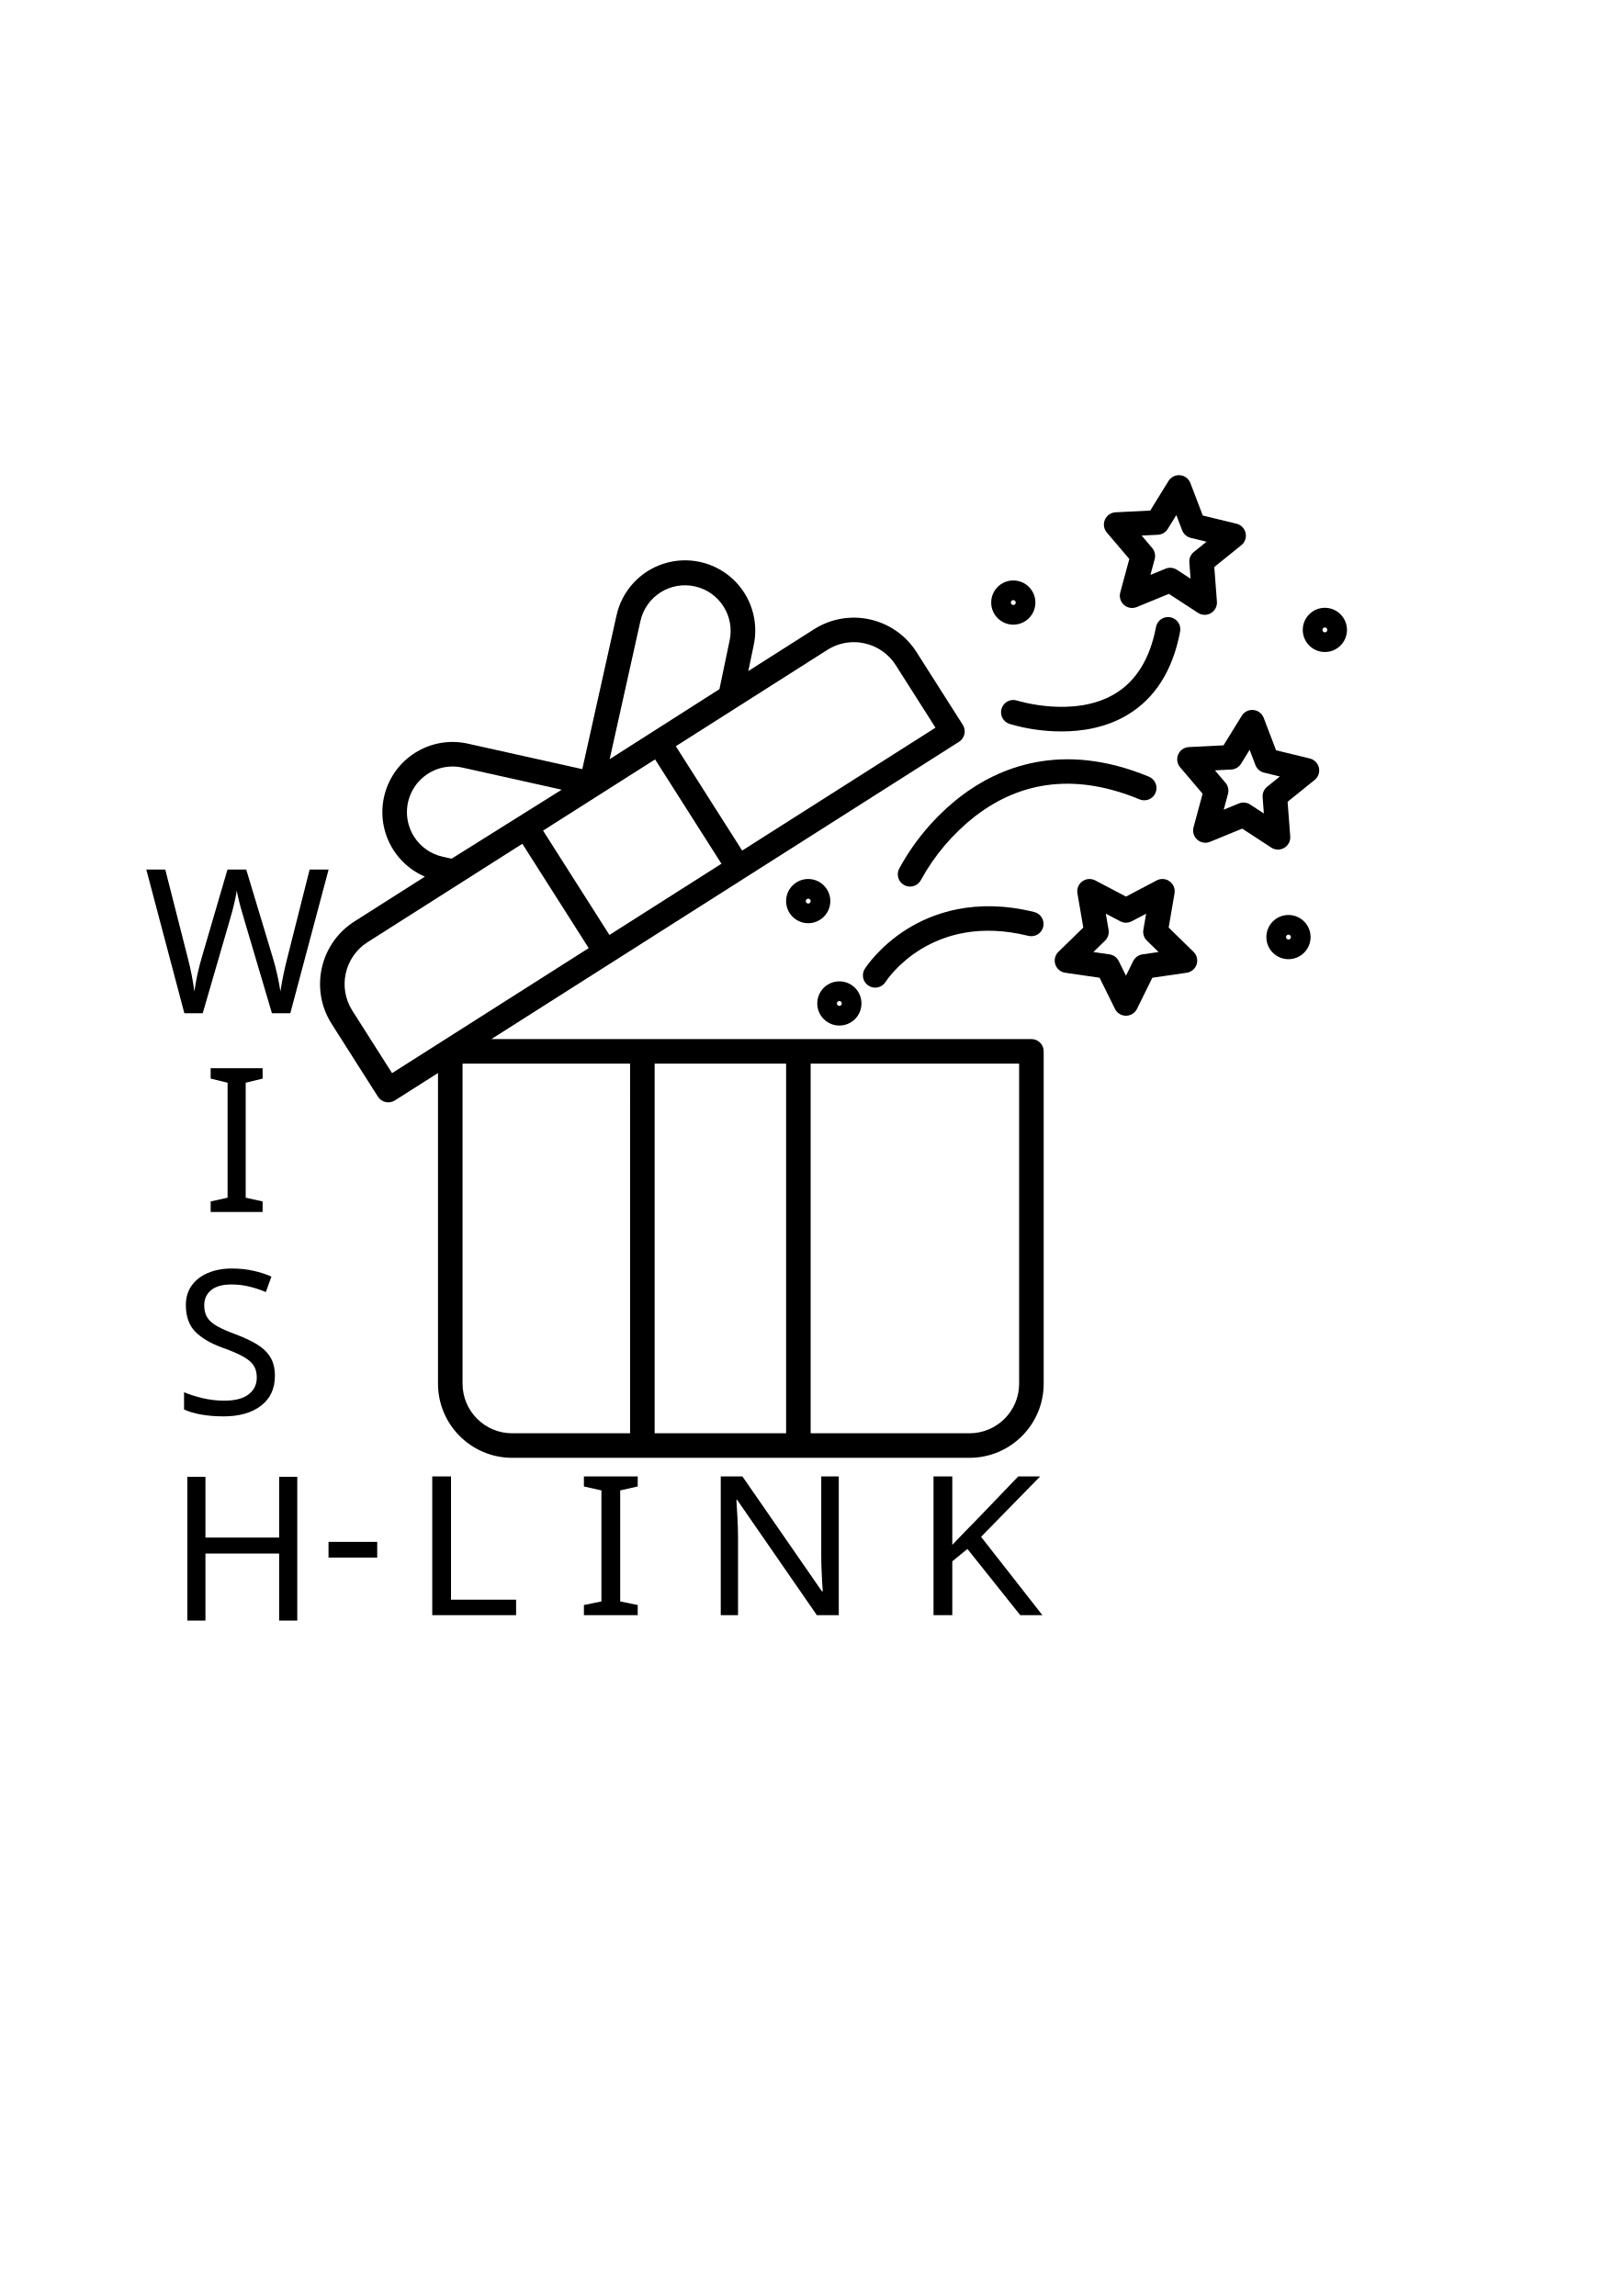
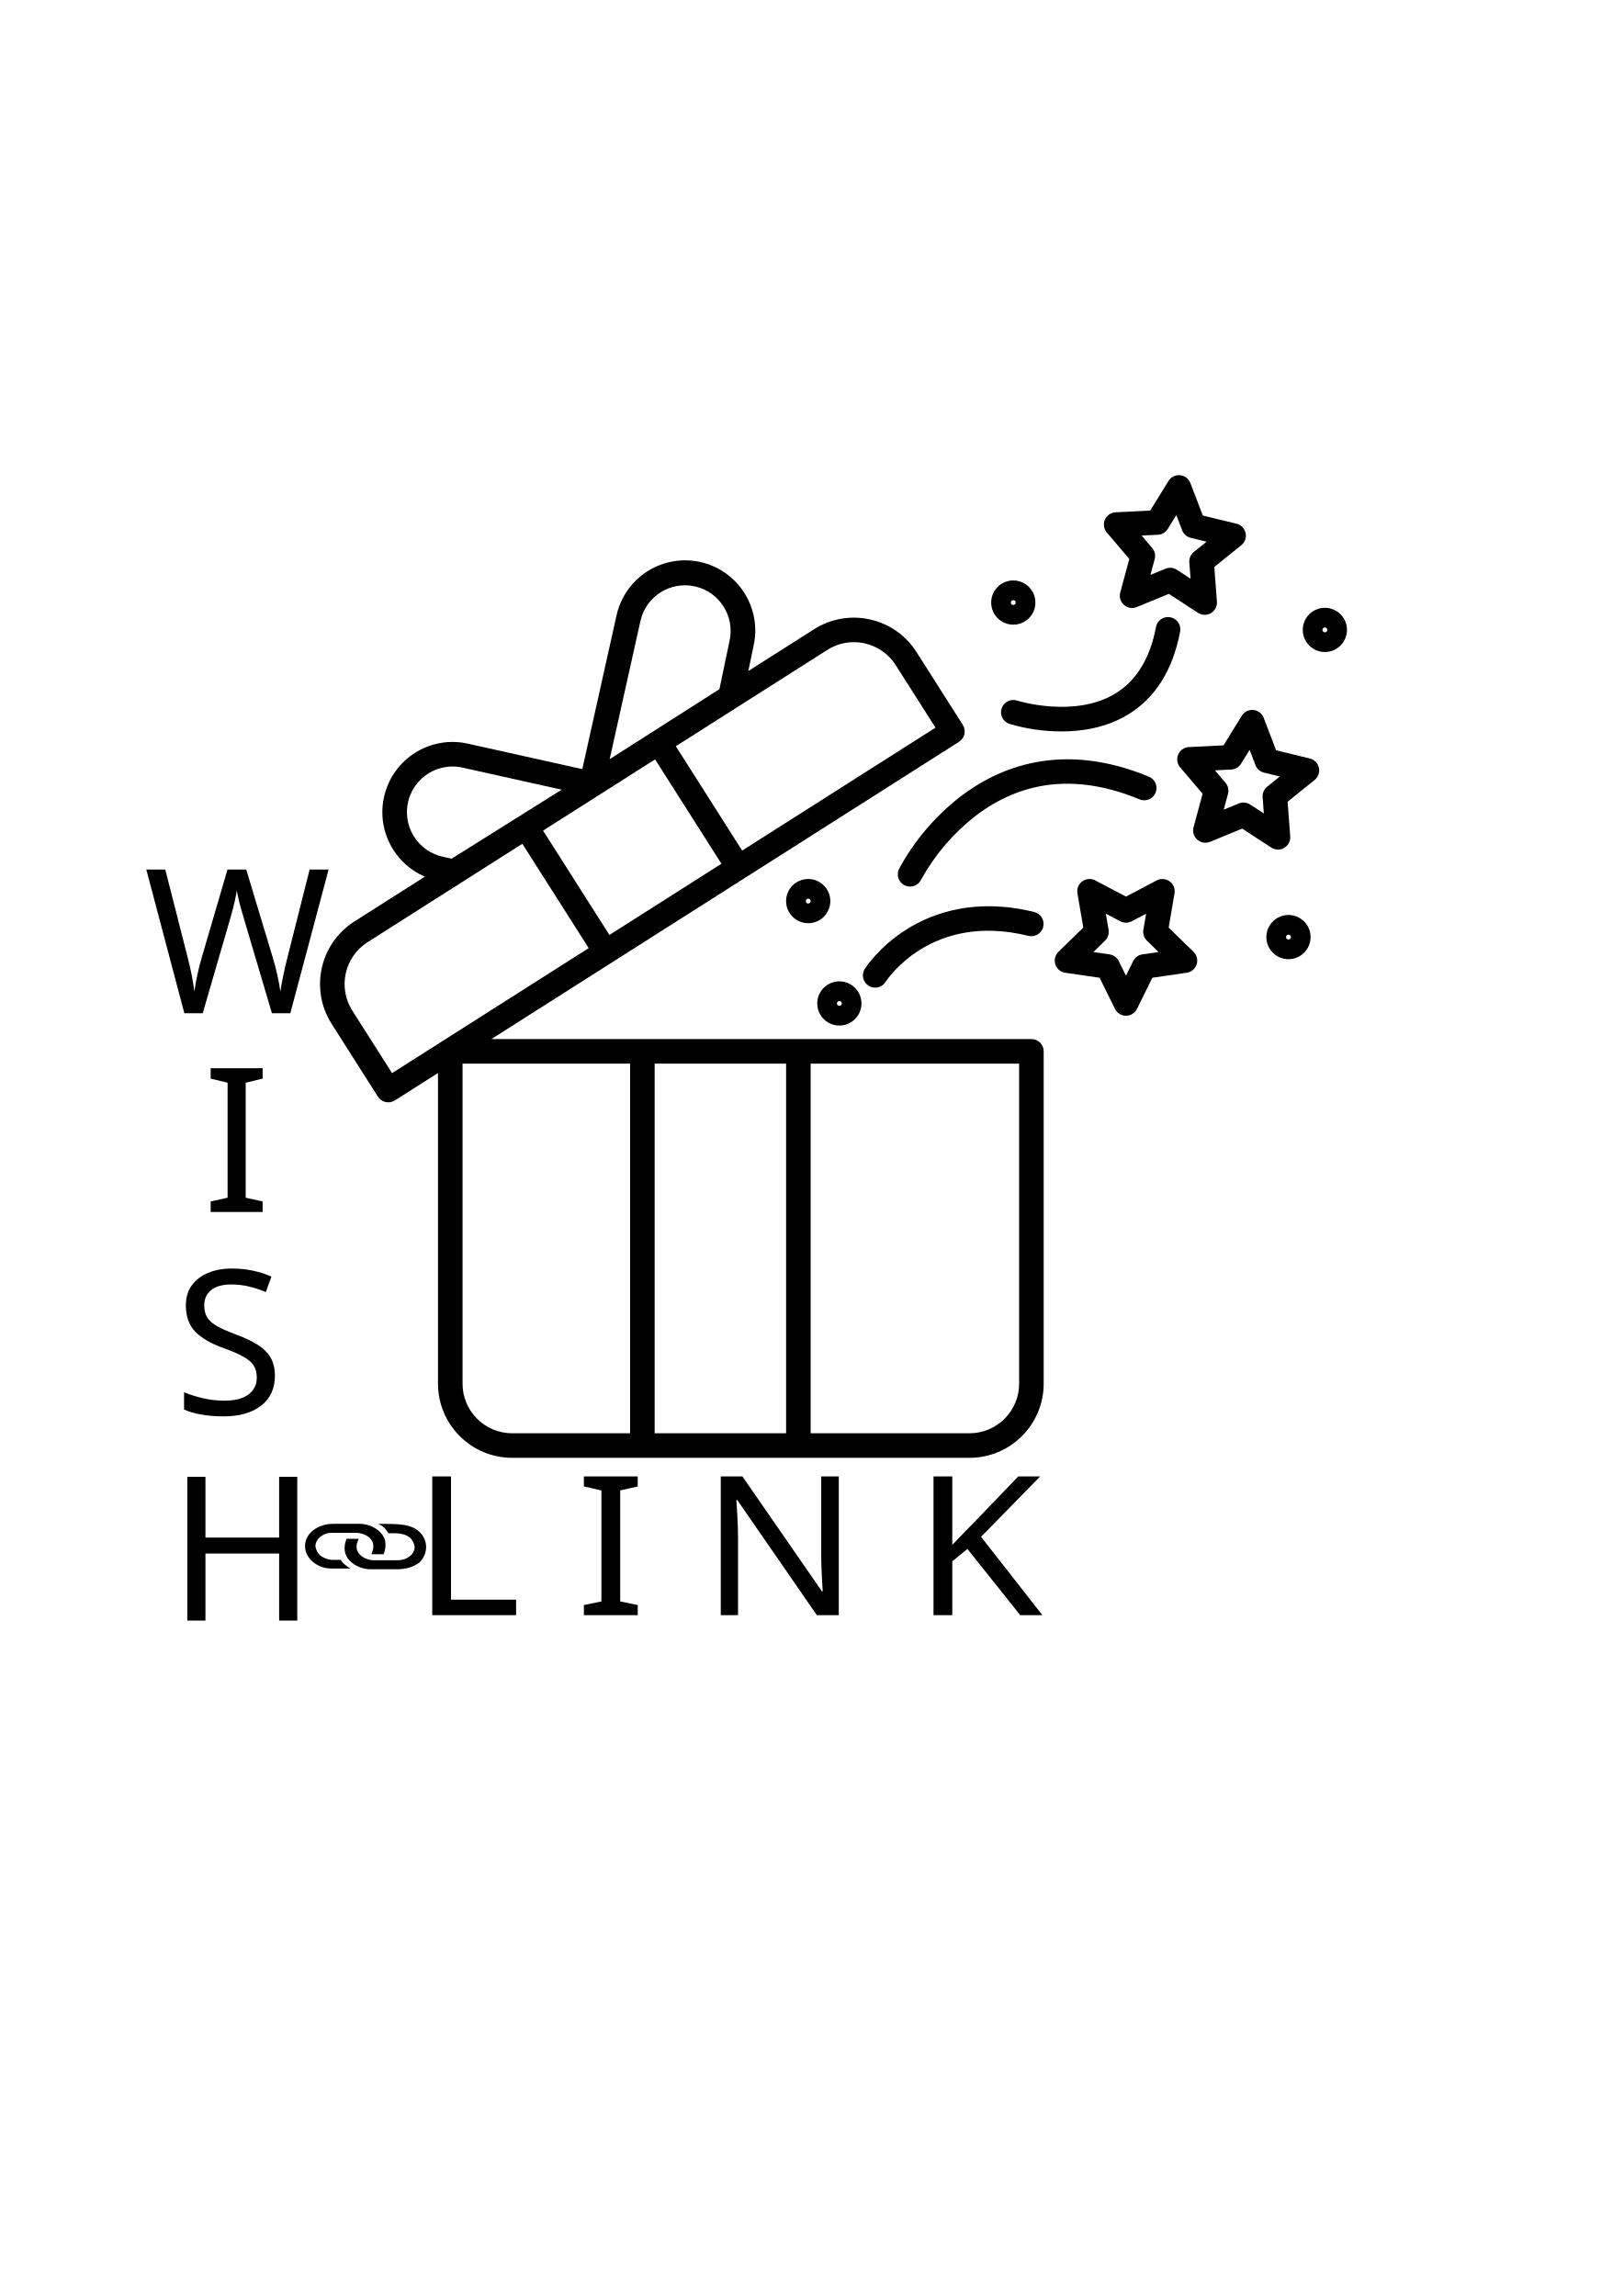
<svg xmlns="http://www.w3.org/2000/svg" width="210mm" height="297mm" viewBox="0 0 210 297" version="1.1" id="svg8">
  <defs id="defs2">
    <rect x="-167.821" y="194.28" width="72.571" height="97.518" id="rect105" />
    <rect x="-16.631" y="68.036" width="37.042" height="105.833" id="rect99" />
    <rect x="-216.958" y="207.887" width="13.607" height="79.375" id="rect93" />
    <rect x="-36.286" y="93.738" width="19.655" height="37.798" id="rect71" />
    <rect x="7.56" y="55.94" width="6.048" height="12.095" id="rect61" />
  </defs>
  <g id="layer1">
    <g id="g53" transform="matrix(0.2645833,0,0,0.2645833,40.06612,57.28864)">
      <path d="M 352.742,291.476 H 88.779 l 228.58,-145.334 a 6,6 0 0 0 1.844,-8.284 L 296.556,102.24 A 36.285,36.285 0 0 0 246.523,91.1 l -32.165,20.451 2.548,-12.191 A 34.314,34.314 0 1 0 149.919,84.446 L 133.209,159.5 77.258,147.046 a 34.315,34.315 0 0 0 -21,65.026 L 21.8,233.982 a 36.285,36.285 0 0 0 -11.14,50.032 l 22.647,35.619 a 6,6 0 0 0 8.283,1.845 l 21.08,-13.4 V 459.966 A 36.285,36.285 0 0 0 98.916,496.21 H 322.5 a 36.285,36.285 0 0 0 36.244,-36.244 v -162.49 a 6,6 0 0 0 -6.002,-6 z m -99.78,-190.248 a 24.084,24.084 0 0 1 12.961,-3.794 24.481,24.481 0 0 1 5.316,0.587 24.09,24.09 0 0 1 15.19,10.658 l 19.428,30.555 -94.5,60.086 -32.436,-51.014 z m -91.33,-14.173 a 22.314,22.314 0 1 1 43.545,9.775 l -4.926,23.564 -53.667,34.249 z m 7.16,67.69 32.436,51.014 -54.76,34.816 -32.435,-51.014 z M 50.971,192.513 A 22.314,22.314 0 0 1 74.65,158.759 l 48.485,10.794 -53.822,33.739 -4.362,-0.972 a 22.168,22.168 0 0 1 -13.98,-9.807 z M 40.216,308.132 20.789,277.576 a 24.272,24.272 0 0 1 7.45,-33.467 L 103.906,196 136.341,247.014 Z M 156.569,484.21 H 98.916 A 24.272,24.272 0 0 1 74.672,459.966 v -156.49 h 81.9 z m 76.264,0 H 168.569 V 303.476 h 64.264 z M 346.742,459.966 A 24.272,24.272 0 0 1 322.5,484.21 H 244.833 V 303.476 h 101.909 z" id="path10" />
      <path d="m 419.833,236.971 2.87,-16.735 A 6,6 0 0 0 414,213.911 l -15.028,7.9 -15.029,-7.9 a 6,6 0 0 0 -8.706,6.325 l 2.87,16.735 -12.158,11.85 a 6,6 0 0 0 3.325,10.235 l 16.8,2.442 7.514,15.225 a 6,6 0 0 0 10.762,0 l 7.513,-15.225 16.8,-2.442 a 6,6 0 0 0 3.325,-10.235 z m -12.817,13.1 a 6,6 0 0 0 -4.518,3.282 l -3.529,7.152 -3.53,-7.152 a 6,6 0 0 0 -4.517,-3.282 l -7.894,-1.147 5.712,-5.567 a 6,6 0 0 0 1.726,-5.311 l -1.349,-7.862 7.06,3.711 a 5.994,5.994 0 0 0 5.584,0 l 7.059,-3.711 -1.348,7.862 a 6,6 0 0 0 1.725,5.311 l 5.712,5.567 z" id="path12" />
      <path d="m 488.841,154.3 -16.5,-4.01 -6.051,-15.863 a 6,6 0 0 0 -10.714,-1.012 l -8.911,14.453 -16.957,0.853 a 6,6 0 0 0 -4.272,9.876 l 10.991,12.941 -4.427,16.39 a 6,6 0 0 0 8.073,7.115 l 15.7,-6.454 14.227,9.277 a 6,6 0 0 0 9.261,-5.479 l -1.285,-16.93 13.213,-10.657 a 6,6 0 0 0 -2.348,-10.5 z m -20.856,13.8 a 6,6 0 0 0 -2.216,5.125 l 0.6,7.953 -6.681,-4.359 a 6,6 0 0 0 -5.559,-0.524 l -7.376,3.032 2.08,-7.7 a 6,6 0 0 0 -1.219,-5.449 l -5.163,-6.079 7.966,-0.4 a 6,6 0 0 0 4.807,-2.842 l 4.185,-6.789 2.842,7.452 a 6,6 0 0 0 4.189,3.691 l 7.751,1.884 z" id="path14" />
      <path d="m 400.6,56.763 -4.429,16.39 a 6,6 0 0 0 8.073,7.116 l 15.7,-6.455 14.221,9.279 a 6,6 0 0 0 9.261,-5.48 l -1.285,-16.93 13.216,-10.658 a 6,6 0 0 0 -2.348,-10.5 l -16.5,-4.009 -6.05,-15.864 a 6,6 0 0 0 -10.714,-1.01 l -8.91,14.452 -16.958,0.852 a 6,6 0 0 0 -4.273,9.876 z m 13.991,-11.844 a 6,6 0 0 0 4.806,-2.843 l 4.186,-6.789 2.842,7.452 a 6,6 0 0 0 4.189,3.692 l 7.75,1.883 -6.208,5.006 a 6,6 0 0 0 -2.217,5.125 l 0.6,7.954 -6.681,-4.359 a 6,6 0 0 0 -5.559,-0.524 l -7.376,3.032 2.08,-7.7 a 6,6 0 0 0 -1.219,-5.45 l -5.163,-6.08 z" id="path16" />
      <path d="m 291.746,237.835 c -13.546,8.525 -20.164,18.855 -20.439,19.291 a 6,6 0 0 0 10.134,6.427 c 0.9,-1.4 22.609,-34.215 69.86,-22.527 a 6,6 0 0 0 2.883,-11.648 c -29.072,-7.193 -50.001,0.628 -62.438,8.457 z" id="path18" />
      <path d="m 405.6,174.293 a 6,6 0 0 0 4.6,-11.084 c -42.714,-17.727 -73.759,-4.452 -92.28,9.808 a 112.488,112.488 0 0 0 -29.868,35.246 6,6 0 1 0 10.748,5.337 101.191,101.191 0 0 1 26.44,-31.075 c 23.288,-17.925 50.325,-20.697 80.36,-8.232 z" id="path20" />
      <path d="m 338.178,129.844 a 6,6 0 0 0 3.862,7.555 90.163,90.163 0 0 0 25.438,3.676 c 10.034,0 21.623,-1.811 32.015,-7.971 13.6,-8.058 22.32,-21.787 25.934,-40.8 a 6,6 0 1 0 -11.789,-2.24 c -2.938,15.461 -9.738,26.46 -20.211,32.69 -19.921,11.853 -47.267,3.367 -47.7,3.229 a 6,6 0 0 0 -7.549,3.861 z" id="path22" />
      <path d="m 258.867,284.873 a 10.806,10.806 0 1 0 -10.805,-10.806 10.819,10.819 0 0 0 10.805,10.806 z m 0,-12 a 1.195,1.195 0 1 1 -1.194,1.194 1.2,1.2 0 0 1 1.194,-1.194 z" id="path24" />
      <path d="m 343.887,88.873 a 10.806,10.806 0 1 0 -10.806,-10.806 10.818,10.818 0 0 0 10.806,10.806 z m 0,-12 a 1.195,1.195 0 1 1 -1.195,1.194 1.2,1.2 0 0 1 1.195,-1.194 z" id="path26" />
      <path d="M 496.194,80.633 A 10.806,10.806 0 1 0 507,91.438 10.817,10.817 0 0 0 496.194,80.633 Z m 0,12 a 1.195,1.195 0 1 1 1.195,-1.195 1.2,1.2 0 0 1 -1.195,1.195 z" id="path28" />
      <path d="m 254.444,224.027 a 10.806,10.806 0 1 0 -10.8,10.806 10.817,10.817 0 0 0 10.8,-10.806 z m -10.8,1.2 a 1.195,1.195 0 1 1 1.194,-1.2 1.2,1.2 0 0 1 -1.199,1.195 z" id="path30" />
      <path d="m 478.4,230.812 a 10.806,10.806 0 1 0 10.806,10.806 10.818,10.818 0 0 0 -10.806,-10.806 z m 0,12 a 1.194,1.194 0 1 1 1.195,-1.194 1.2,1.2 0 0 1 -1.195,1.194 z" id="path32" />
    </g>
    <text xml:space="preserve" id="text59" style="fill:black;fill-opacity:1;line-height:1.25;stroke:none;font-family:sans-serif;font-style:normal;font-weight:normal;font-size:10.583px;white-space:pre;shape-inside:url(#rect61);" />
    <text xml:space="preserve" style="font-style:normal;font-weight:normal;font-size:26.043px;line-height:1.25;font-family:sans-serif;fill:#000000;fill-opacity:1;stroke:none;stroke-width:0.651" x="51.435" y="216.442" id="text67" transform="scale(1.03594,0.9653072)">
      <tspan id="tspan65" x="51.435" y="216.442" style="stroke-width:0.651">L I N K</tspan>
    </text>
    <text xml:space="preserve" id="text69" style="fill:black;fill-opacity:1;line-height:1.25;stroke:none;font-family:sans-serif;font-style:normal;font-weight:normal;font-size:10.583px;white-space:pre;shape-inside:url(#rect71);" />
    <text xml:space="preserve" id="text97" style="fill:black;fill-opacity:1;line-height:1.25;stroke:none;font-family:sans-serif;font-style:normal;font-weight:normal;font-size:10.583px;white-space:pre;shape-inside:url(#rect99);" />
    <text xml:space="preserve" id="text103" style="fill:black;fill-opacity:1;line-height:1.25;stroke:none;font-family:sans-serif;font-style:normal;font-weight:normal;font-size:10.583px;white-space:pre;shape-inside:url(#rect105);" />
    <text xml:space="preserve" style="font-size:26.043px;line-height:1.25;font-family:sans-serif;stroke-width:0.265" x="18.61" y="131.07" id="text113">
      <tspan id="tspan111" x="18.61" y="131.07" style="font-size:26.043px;stroke-width:0.265">W</tspan>
    </text>
    <text xml:space="preserve" style="font-size:26.043px;line-height:1.25;font-family:sans-serif;stroke-width:0.265" x="26.2" y="156.772" id="text117">
      <tspan id="tspan115" x="26.2" y="156.772" style="font-size:26.043px;stroke-width:0.265">I</tspan>
    </text>
    <text xml:space="preserve" style="font-size:26.043px;line-height:1.25;font-family:sans-serif;stroke-width:0.265" x="22.475" y="182.95" id="text121">
      <tspan id="tspan119" x="22.475" y="182.95" style="font-size:26.043px;stroke-width:0.265">S</tspan>
    </text>
    <text xml:space="preserve" style="font-size:26.043px;line-height:1.25;font-family:sans-serif;stroke-width:0.265" x="21.694" y="209.627" id="text125">
      <tspan id="tspan123" x="21.694" y="209.627" style="font-size:26.043px;stroke-width:0.265">H</tspan>
    </text>
-     <text xml:space="preserve" style="font-size:26.043px;line-height:1.25;font-family:sans-serif;stroke-width:0.265" x="41.443" y="207.45" id="text50">
-       <tspan id="tspan48" x="41.443" y="207.45" style="font-size:26.043px;stroke-width:0.265">-</tspan>
-     </text>
+     <path d="m 54.059,197.989 c -1.278,-1.02 -3.347,-0.826 -5.111,-0.874 0.122,0.097 0.365,0.194 0.548,0.34 0.304,0.243 0.548,0.534 0.73,0.874 0.974,0 2.008,-0.049 2.738,0.534 0.365,0.291 0.608,0.777 0.669,1.214 0,0.971 -0.974,1.748 -2.19,1.748 h -3.164 c -0.487,0 -1.156,-0.243 -1.521,-0.534 -0.852,-0.68 -0.73,-1.457 -0.365,-2.234 h -1.582 c -0.426,1.117 -0.365,2.234 0.73,3.108 0.73,0.583 1.704,0.874 2.616,0.826 h 3.164 c 1.095,0 2.13,-0.243 2.921,-0.874 1.217,-1.166 1.156,-3.06 -0.183,-4.128 z m -9.979,3.788 h -1.095 c -0.487,0 -1.156,-0.243 -1.521,-0.534 -0.365,-0.291 -0.608,-0.777 -0.669,-1.214 0,-0.971 1.034,-1.797 2.19,-1.748 h 3.164 c 0.487,0 1.156,0.243 1.521,0.534 0.852,0.68 0.669,1.506 0.365,2.234 h 1.582 c 0.426,-1.117 0.365,-2.234 -0.73,-3.108 -0.73,-0.583 -1.704,-0.874 -2.616,-0.826 h -3.164 c -2.069,0 -3.712,1.311 -3.651,2.914 0,1.554 1.643,2.963 3.59,2.865 h 2.312 c -0.243,-0.097 -0.426,-0.243 -0.608,-0.389 -0.304,-0.243 -0.548,-0.437 -0.669,-0.729 z" id="path52" style="stroke-width:0.769" />
  </g>
</svg>
